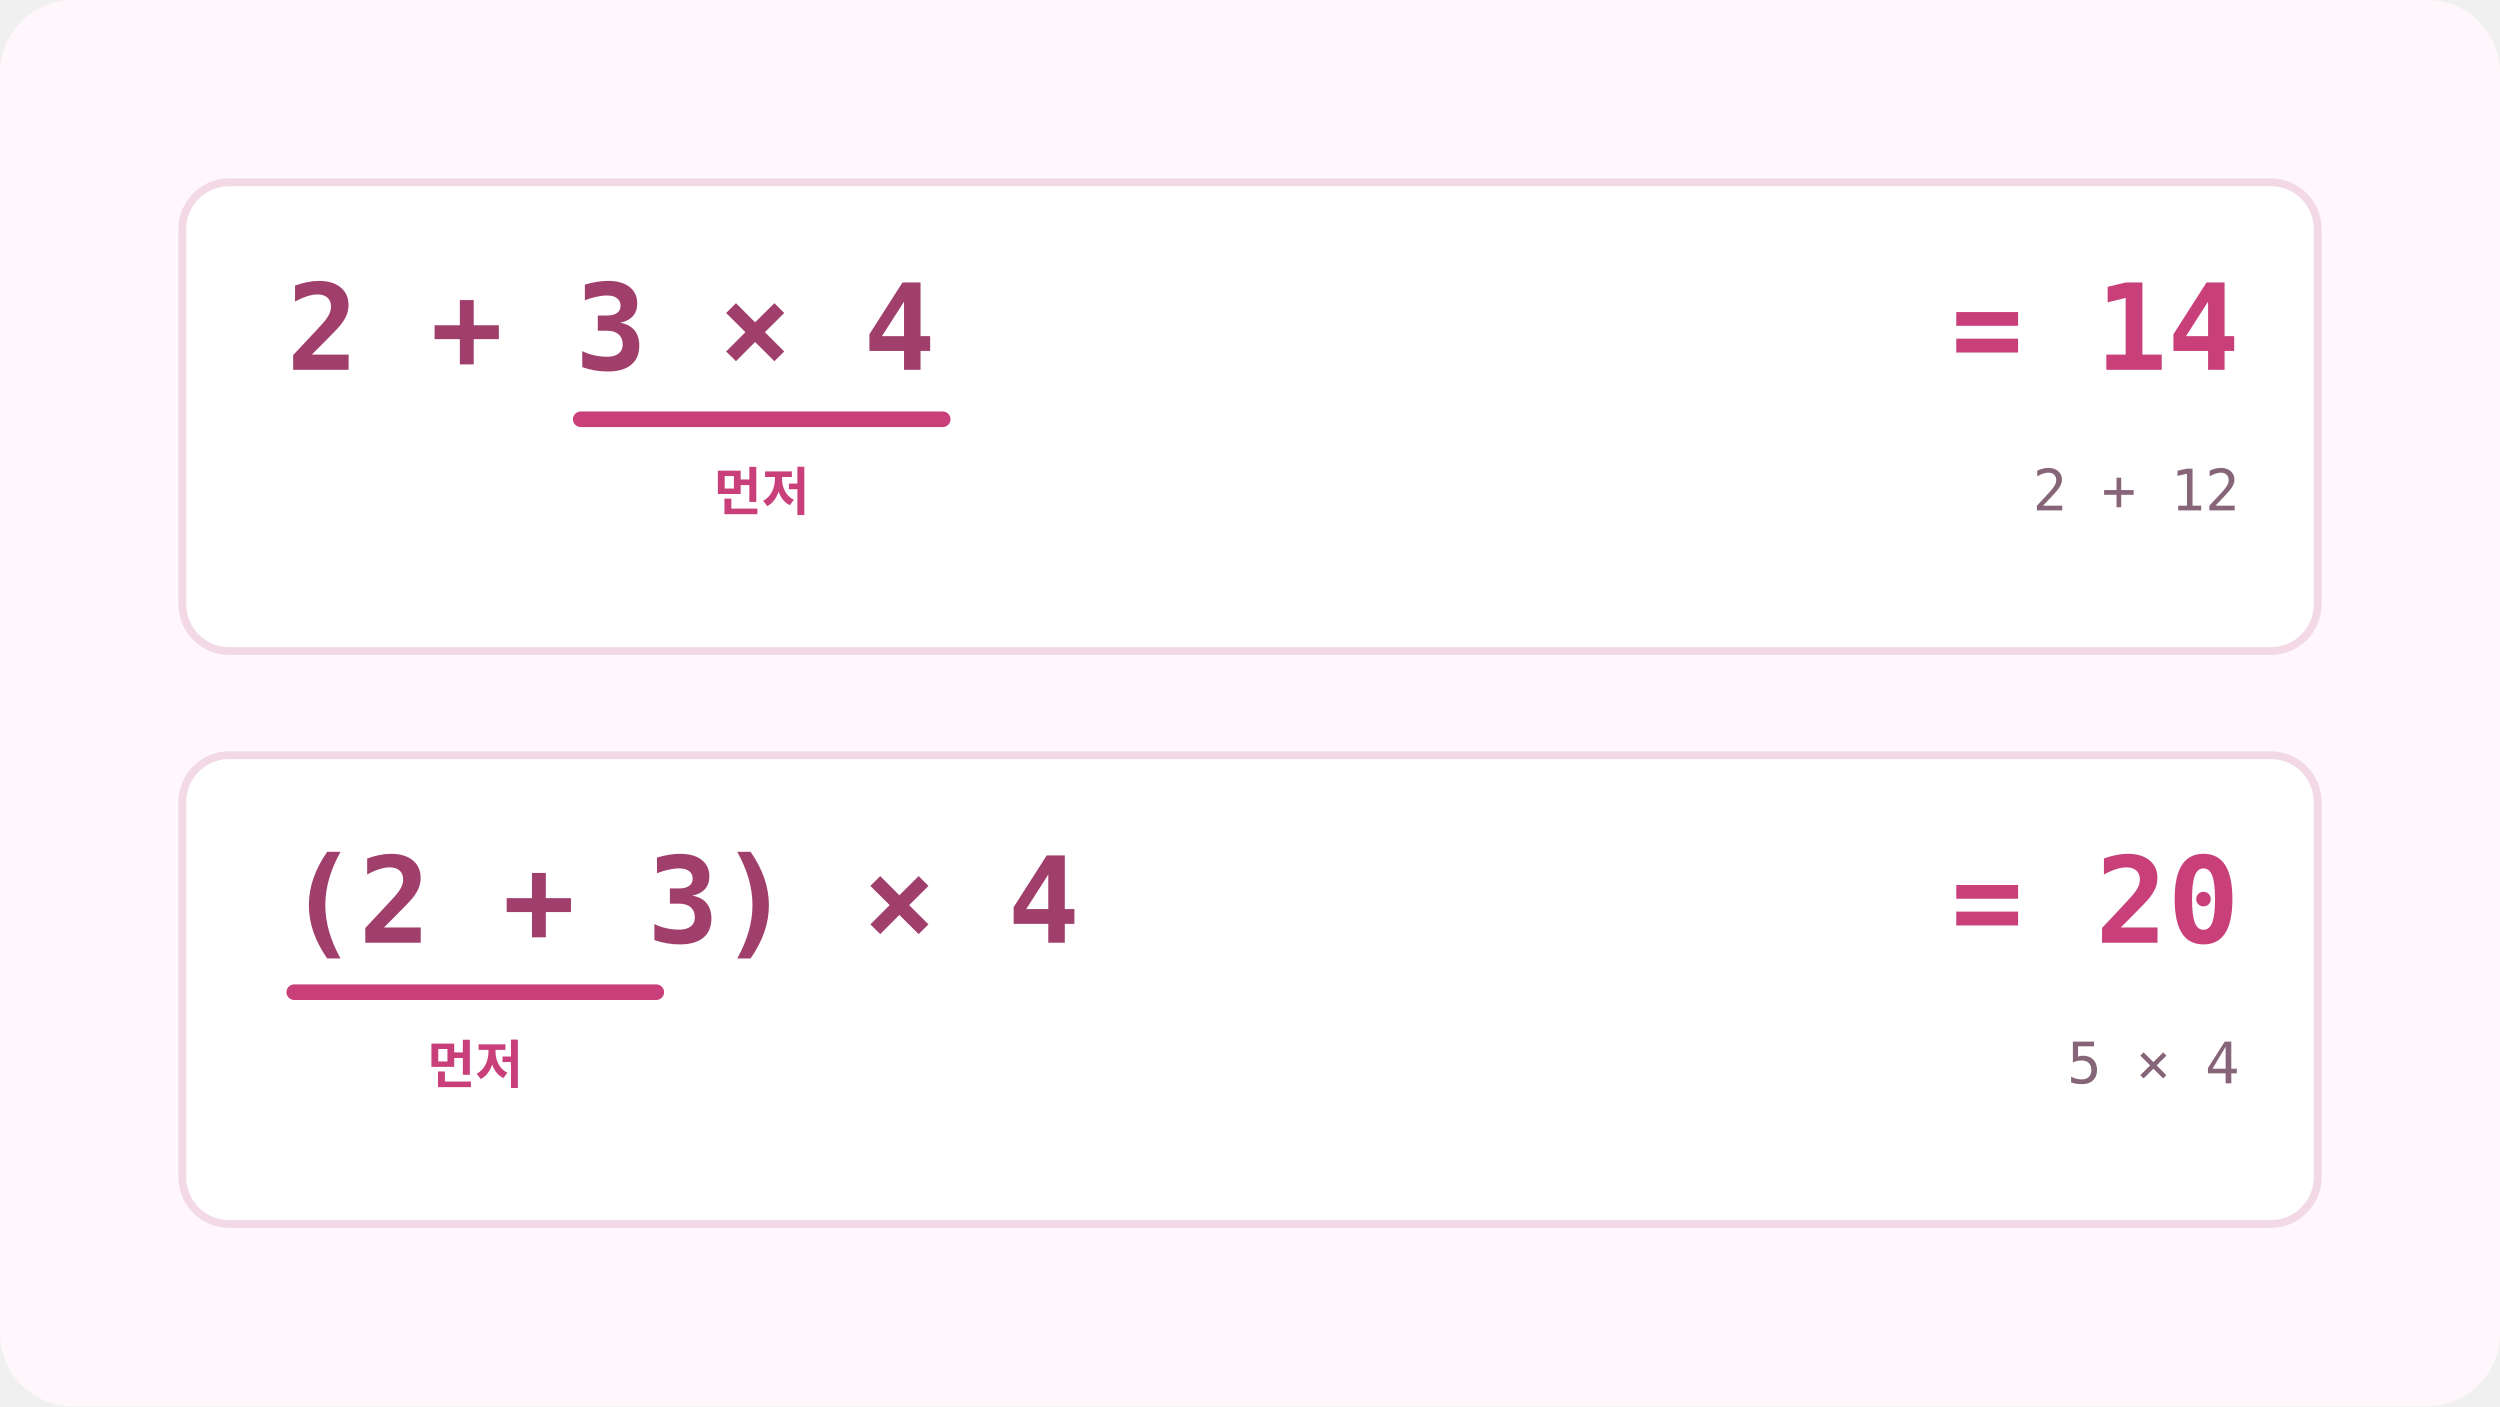
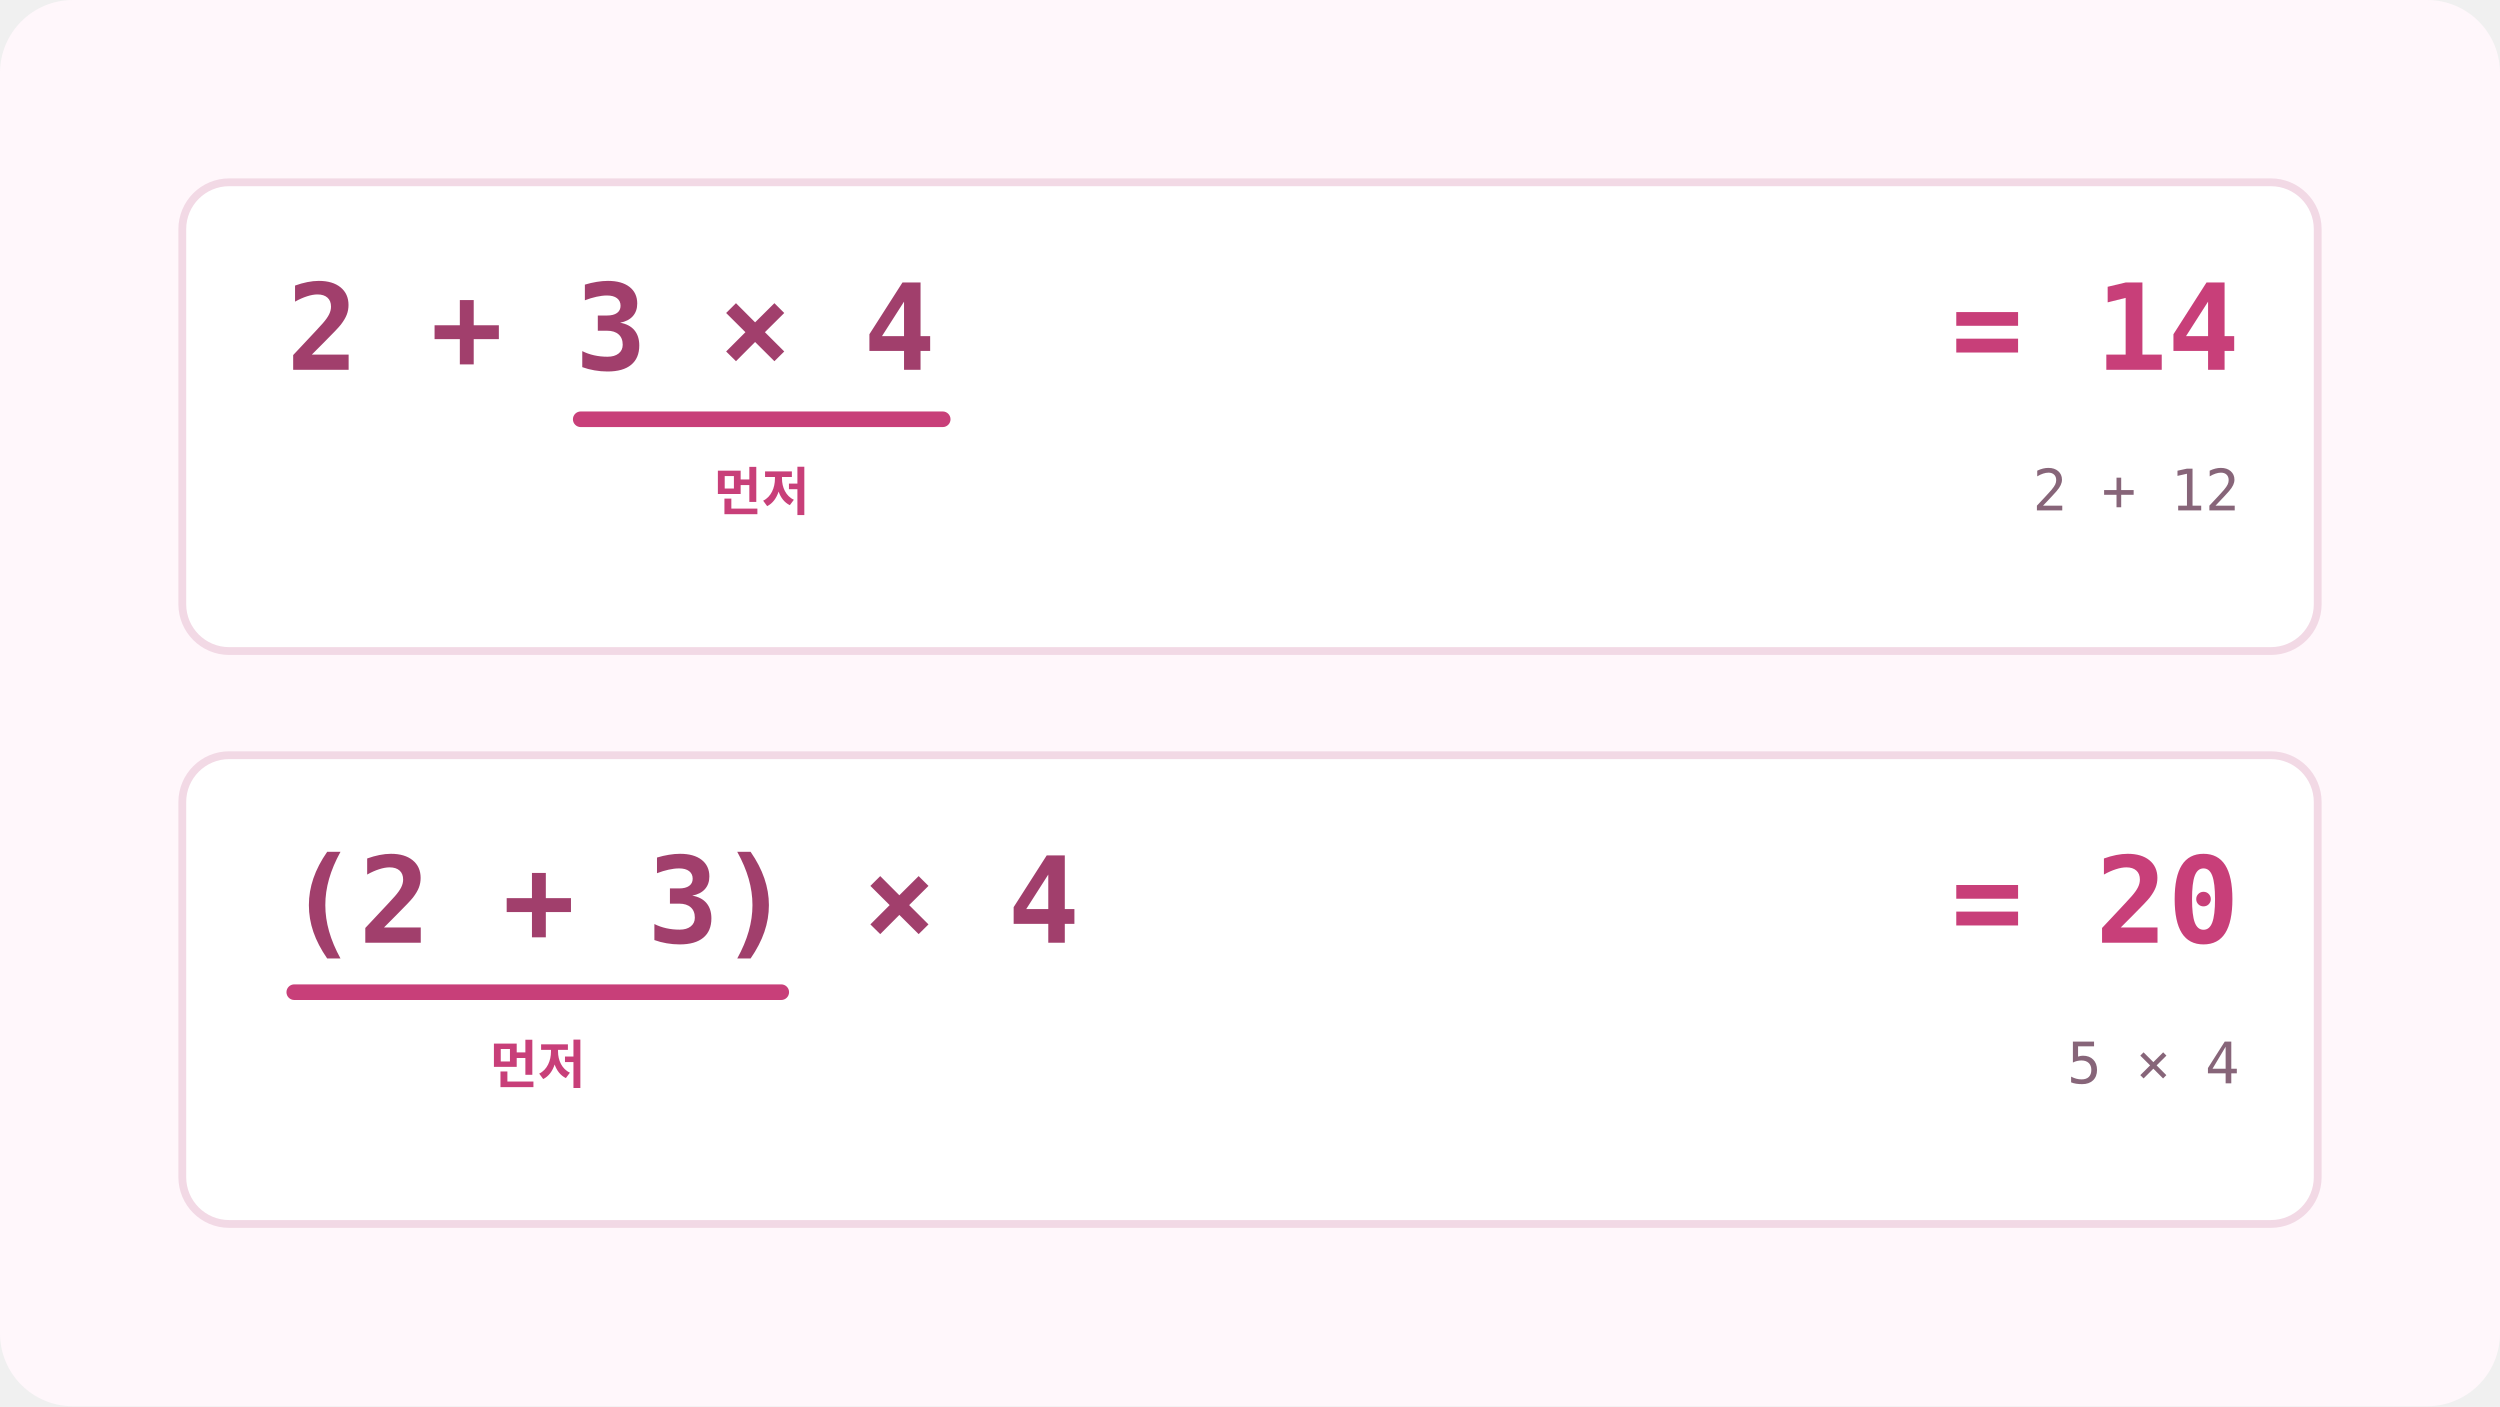
<svg xmlns="http://www.w3.org/2000/svg" viewBox="0 0 960 540" role="img" aria-label="괄호는 어느 부분을 먼저 계산할지 바꿉니다.">
  <rect width="960" height="540" rx="28" fill="#fff7fb" />
  <rect x="70" y="70" width="820" height="180" rx="18" fill="#ffffff" stroke="#f2d9e5" stroke-width="3" />
  <text x="110" y="142" fill="#a13f6c" font-size="46" font-weight="700" text-anchor="start" font-family="ui-monospace,Menlo,Consolas,monospace">2 + 3 × 4</text>
  <rect x="220" y="158" width="145" height="6" rx="3" fill="#c83f79" />
  <text x="292.5" y="196" fill="#c83f79" font-size="20" font-weight="700" text-anchor="middle" font-family="system-ui,'PingFang SC','Noto Sans SC','Hiragino Sans',sans-serif">먼저</text>
  <text x="860" y="142" fill="#c83f79" font-size="46" font-weight="800" text-anchor="end" font-family="ui-monospace,Menlo,Consolas,monospace">= 14</text>
  <text x="860" y="196" fill="#876579" font-size="22" font-weight="400" text-anchor="end" font-family="ui-monospace,Menlo,Consolas,monospace">2 + 12</text>
  <rect x="70" y="290" width="820" height="180" rx="18" fill="#ffffff" stroke="#f2d9e5" stroke-width="3" />
  <text x="110" y="362" fill="#a13f6c" font-size="46" font-weight="700" text-anchor="start" font-family="ui-monospace,Menlo,Consolas,monospace">(2 + 3) × 4</text>
-   <rect x="110" y="378" width="145" height="6" rx="3" fill="#c83f79" />
-   <text x="182.5" y="416" fill="#c83f79" font-size="20" font-weight="700" text-anchor="middle" font-family="system-ui,'PingFang SC','Noto Sans SC','Hiragino Sans',sans-serif">먼저</text>
+   <rect x="110" y="378" width="193" height="6" rx="3" fill="#c83f79" />
+   <text x="206.5" y="416" fill="#c83f79" font-size="20" font-weight="700" text-anchor="middle" font-family="system-ui,'PingFang SC','Noto Sans SC','Hiragino Sans',sans-serif">먼저</text>
  <text x="860" y="362" fill="#c83f79" font-size="46" font-weight="800" text-anchor="end" font-family="ui-monospace,Menlo,Consolas,monospace">= 20</text>
  <text x="860" y="416" fill="#876579" font-size="22" font-weight="400" text-anchor="end" font-family="ui-monospace,Menlo,Consolas,monospace">5 × 4</text>
</svg>
